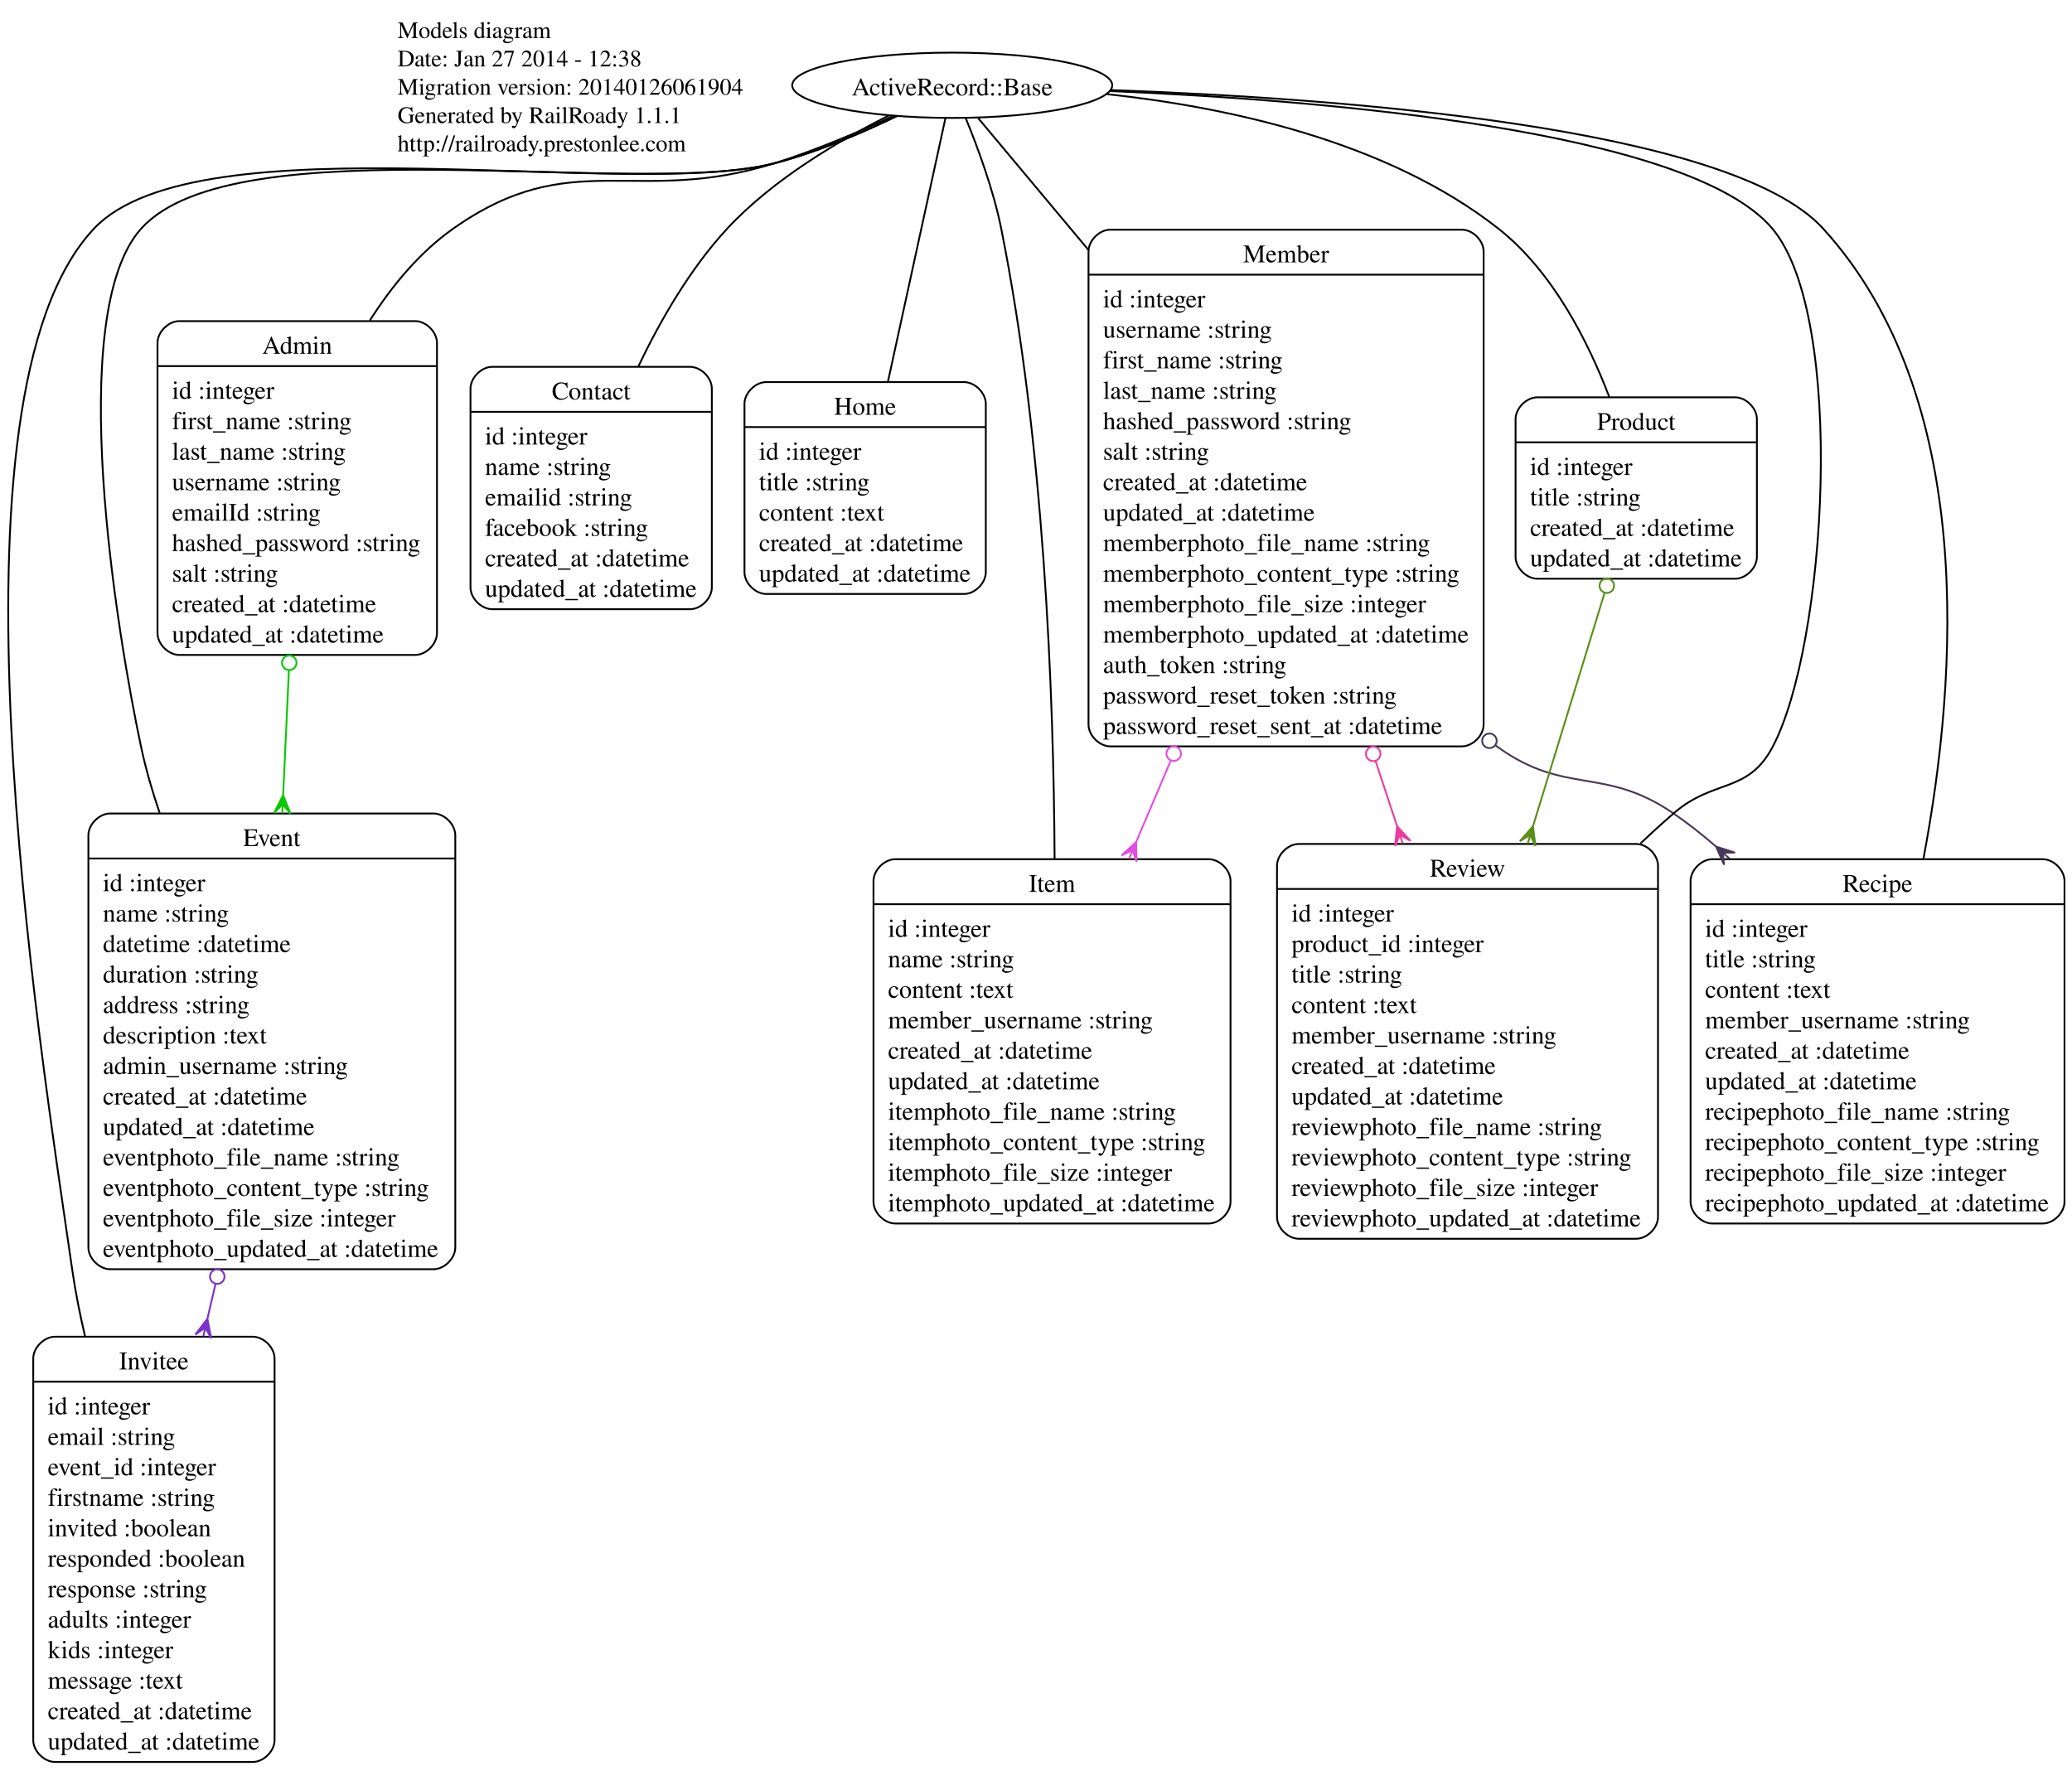
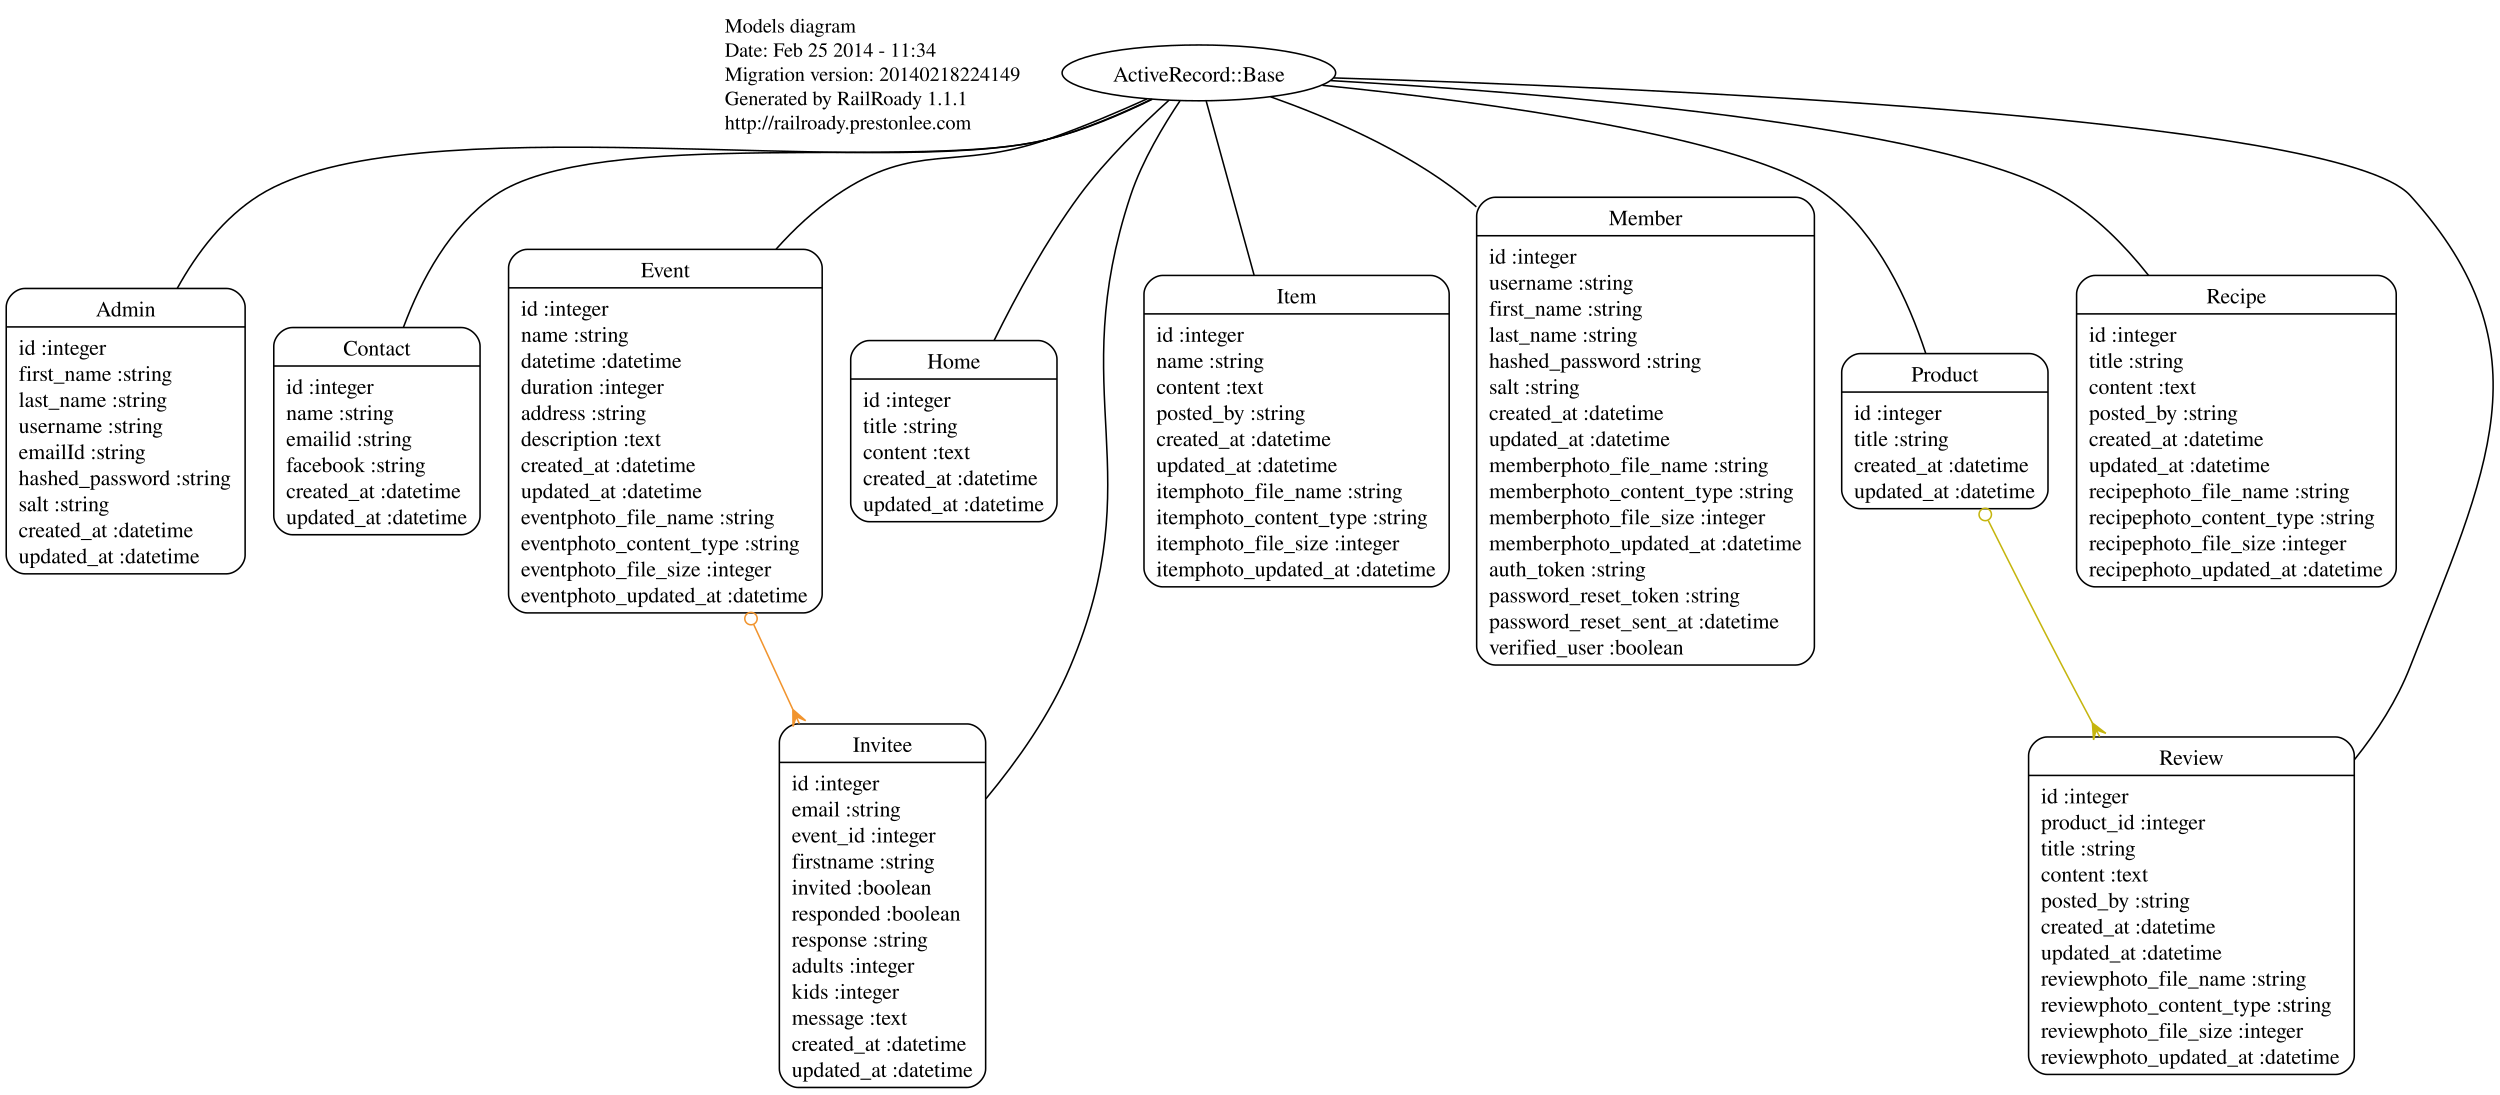
- <svg xmlns="http://www.w3.org/2000/svg" width="1142pt" height="976pt" viewBox="0.00 0.00 1141.66 976.00">
-   <g id="graph0" class="graph" transform="scale(1 1) rotate(0) translate(4 972)">
-     <polygon fill="white" stroke="white" points="-4,5 -4,-972 1138.66,-972 1138.66,5 -4,5" />
+ <svg xmlns="http://www.w3.org/2000/svg" width="1612pt" height="706pt" viewBox="0.00 0.00 1611.93 706.00">
+   <g id="graph0" class="graph" transform="scale(1 1) rotate(0) translate(4 702)">
+     <polygon fill="white" stroke="white" points="-4,5 -4,-702 1608.93,-702 1608.93,5 -4,5" />
    <g id="node1" class="node">
-       <text text-anchor="start" x="214.968" y="-951" font-family="Times,serif" font-size="13.00">Models diagram</text>
-       <text text-anchor="start" x="214.968" y="-935.4" font-family="Times,serif" font-size="13.00">Date: Jan 27 2014 - 12:38</text>
-       <text text-anchor="start" x="214.968" y="-919.8" font-family="Times,serif" font-size="13.00">Migration version: 20140126061904</text>
-       <text text-anchor="start" x="214.968" y="-904.2" font-family="Times,serif" font-size="13.00">Generated by RailRoady 1.1.1</text>
-       <text text-anchor="start" x="214.968" y="-888.6" font-family="Times,serif" font-size="13.00">http://railroady.prestonlee.com</text>
+       <text text-anchor="start" x="463.312" y="-681" font-family="Times,serif" font-size="13.00">Models diagram</text>
+       <text text-anchor="start" x="463.312" y="-665.4" font-family="Times,serif" font-size="13.00">Date: Feb 25 2014 - 11:34</text>
+       <text text-anchor="start" x="463.312" y="-649.8" font-family="Times,serif" font-size="13.00">Migration version: 20140218224149</text>
+       <text text-anchor="start" x="463.312" y="-634.2" font-family="Times,serif" font-size="13.00">Generated by RailRoady 1.1.1</text>
+       <text text-anchor="start" x="463.312" y="-618.6" font-family="Times,serif" font-size="13.00">http://railroady.prestonlee.com</text>
    </g>
    <g id="node2" class="node">
-       <path fill="none" stroke="black" d="M94.637,-611C94.637,-611 224.675,-611 224.675,-611 230.675,-611 236.675,-617 236.675,-623 236.675,-623 236.675,-783 236.675,-783 236.675,-789 230.675,-795 224.675,-795 224.675,-795 94.637,-795 94.637,-795 88.637,-795 82.637,-789 82.637,-783 82.637,-783 82.637,-623 82.637,-623 82.637,-617 88.637,-611 94.637,-611" />
-       <text text-anchor="middle" x="159.656" y="-777" font-family="Times,serif" font-size="14.00">Admin</text>
-       <polyline fill="none" stroke="black" points="82.637,-770.2 236.675,-770.2 " />
-       <text text-anchor="start" x="90.637" y="-752.2" font-family="Times,serif" font-size="14.00">id :integer</text>
-       <text text-anchor="start" x="90.637" y="-735.4" font-family="Times,serif" font-size="14.00">first_name :string</text>
-       <text text-anchor="start" x="90.637" y="-718.6" font-family="Times,serif" font-size="14.00">last_name :string</text>
-       <text text-anchor="start" x="90.637" y="-701.8" font-family="Times,serif" font-size="14.00">username :string</text>
-       <text text-anchor="start" x="90.637" y="-685" font-family="Times,serif" font-size="14.00">emailId :string</text>
-       <text text-anchor="start" x="90.637" y="-668.2" font-family="Times,serif" font-size="14.00">hashed_password :string</text>
-       <text text-anchor="start" x="90.637" y="-651.4" font-family="Times,serif" font-size="14.00">salt :string</text>
-       <text text-anchor="start" x="90.637" y="-634.6" font-family="Times,serif" font-size="14.00">created_at :datetime</text>
-       <text text-anchor="start" x="90.637" y="-617.8" font-family="Times,serif" font-size="14.00">updated_at :datetime</text>
+       <path fill="none" stroke="black" d="M11.981,-332C11.981,-332 142.019,-332 142.019,-332 148.019,-332 154.019,-338 154.019,-344 154.019,-344 154.019,-504 154.019,-504 154.019,-510 148.019,-516 142.019,-516 142.019,-516 11.981,-516 11.981,-516 5.981,-516 -0.019,-510 -0.019,-504 -0.019,-504 -0.019,-344 -0.019,-344 -0.019,-338 5.981,-332 11.981,-332" />
+       <text text-anchor="middle" x="77" y="-498" font-family="Times,serif" font-size="14.00">Admin</text>
+       <polyline fill="none" stroke="black" points="-0.019,-491.2 154.019,-491.2 " />
+       <text text-anchor="start" x="7.981" y="-473.2" font-family="Times,serif" font-size="14.00">id :integer</text>
+       <text text-anchor="start" x="7.981" y="-456.4" font-family="Times,serif" font-size="14.00">first_name :string</text>
+       <text text-anchor="start" x="7.981" y="-439.6" font-family="Times,serif" font-size="14.00">last_name :string</text>
+       <text text-anchor="start" x="7.981" y="-422.8" font-family="Times,serif" font-size="14.00">username :string</text>
+       <text text-anchor="start" x="7.981" y="-406" font-family="Times,serif" font-size="14.00">emailId :string</text>
+       <text text-anchor="start" x="7.981" y="-389.2" font-family="Times,serif" font-size="14.00">hashed_password :string</text>
+       <text text-anchor="start" x="7.981" y="-372.4" font-family="Times,serif" font-size="14.00">salt :string</text>
+       <text text-anchor="start" x="7.981" y="-355.6" font-family="Times,serif" font-size="14.00">created_at :datetime</text>
+       <text text-anchor="start" x="7.981" y="-338.8" font-family="Times,serif" font-size="14.00">updated_at :datetime</text>
+     </g>
+     <g id="node3" class="node">
+       <path fill="none" stroke="black" d="M184.495,-357.2C184.495,-357.2 293.505,-357.2 293.505,-357.2 299.505,-357.2 305.505,-363.2 305.505,-369.2 305.505,-369.2 305.505,-478.8 305.505,-478.8 305.505,-484.8 299.505,-490.8 293.505,-490.8 293.505,-490.8 184.495,-490.8 184.495,-490.8 178.495,-490.8 172.495,-484.8 172.495,-478.8 172.495,-478.8 172.495,-369.2 172.495,-369.2 172.495,-363.2 178.495,-357.2 184.495,-357.2" />
+       <text text-anchor="middle" x="239" y="-472.8" font-family="Times,serif" font-size="14.00">Contact</text>
+       <polyline fill="none" stroke="black" points="172.495,-466 305.505,-466 " />
+       <text text-anchor="start" x="180.495" y="-448" font-family="Times,serif" font-size="14.00">id :integer</text>
+       <text text-anchor="start" x="180.495" y="-431.2" font-family="Times,serif" font-size="14.00">name :string</text>
+       <text text-anchor="start" x="180.495" y="-414.4" font-family="Times,serif" font-size="14.00">emailid :string</text>
+       <text text-anchor="start" x="180.495" y="-397.6" font-family="Times,serif" font-size="14.00">facebook :string</text>
+       <text text-anchor="start" x="180.495" y="-380.8" font-family="Times,serif" font-size="14.00">created_at :datetime</text>
+       <text text-anchor="start" x="180.495" y="-364" font-family="Times,serif" font-size="14.00">updated_at :datetime</text>
    </g>
    <g id="node4" class="node">
-       <path fill="none" stroke="black" d="M56.547,-272.4C56.547,-272.4 234.765,-272.4 234.765,-272.4 240.765,-272.4 246.765,-278.4 246.765,-284.4 246.765,-284.4 246.765,-511.6 246.765,-511.6 246.765,-517.6 240.765,-523.6 234.765,-523.6 234.765,-523.6 56.547,-523.6 56.547,-523.6 50.547,-523.6 44.547,-517.6 44.547,-511.6 44.547,-511.6 44.547,-284.4 44.547,-284.4 44.547,-278.4 50.547,-272.4 56.547,-272.4" />
-       <text text-anchor="middle" x="145.656" y="-505.6" font-family="Times,serif" font-size="14.00">Event</text>
-       <polyline fill="none" stroke="black" points="44.547,-498.8 246.765,-498.8 " />
-       <text text-anchor="start" x="52.547" y="-480.8" font-family="Times,serif" font-size="14.00">id :integer</text>
-       <text text-anchor="start" x="52.547" y="-464" font-family="Times,serif" font-size="14.00">name :string</text>
-       <text text-anchor="start" x="52.547" y="-447.2" font-family="Times,serif" font-size="14.00">datetime :datetime</text>
-       <text text-anchor="start" x="52.547" y="-430.4" font-family="Times,serif" font-size="14.00">duration :string</text>
-       <text text-anchor="start" x="52.547" y="-413.6" font-family="Times,serif" font-size="14.00">address :string</text>
-       <text text-anchor="start" x="52.547" y="-396.8" font-family="Times,serif" font-size="14.00">description :text</text>
-       <text text-anchor="start" x="52.547" y="-380" font-family="Times,serif" font-size="14.00">admin_username :string</text>
-       <text text-anchor="start" x="52.547" y="-363.2" font-family="Times,serif" font-size="14.00">created_at :datetime</text>
-       <text text-anchor="start" x="52.547" y="-346.4" font-family="Times,serif" font-size="14.00">updated_at :datetime</text>
-       <text text-anchor="start" x="52.547" y="-329.6" font-family="Times,serif" font-size="14.00">eventphoto_file_name :string</text>
-       <text text-anchor="start" x="52.547" y="-312.8" font-family="Times,serif" font-size="14.00">eventphoto_content_type :string</text>
-       <text text-anchor="start" x="52.547" y="-296" font-family="Times,serif" font-size="14.00">eventphoto_file_size :integer</text>
-       <text text-anchor="start" x="52.547" y="-279.2" font-family="Times,serif" font-size="14.00">eventphoto_updated_at :datetime</text>
+       <path fill="none" stroke="black" d="M335.891,-306.8C335.891,-306.8 514.109,-306.8 514.109,-306.8 520.109,-306.8 526.109,-312.8 526.109,-318.8 526.109,-318.8 526.109,-529.2 526.109,-529.2 526.109,-535.2 520.109,-541.2 514.109,-541.2 514.109,-541.2 335.891,-541.2 335.891,-541.2 329.891,-541.2 323.891,-535.2 323.891,-529.2 323.891,-529.2 323.891,-318.8 323.891,-318.8 323.891,-312.8 329.891,-306.8 335.891,-306.8" />
+       <text text-anchor="middle" x="425" y="-523.2" font-family="Times,serif" font-size="14.00">Event</text>
+       <polyline fill="none" stroke="black" points="323.891,-516.4 526.109,-516.4 " />
+       <text text-anchor="start" x="331.891" y="-498.4" font-family="Times,serif" font-size="14.00">id :integer</text>
+       <text text-anchor="start" x="331.891" y="-481.6" font-family="Times,serif" font-size="14.00">name :string</text>
+       <text text-anchor="start" x="331.891" y="-464.8" font-family="Times,serif" font-size="14.00">datetime :datetime</text>
+       <text text-anchor="start" x="331.891" y="-448" font-family="Times,serif" font-size="14.00">duration :integer</text>
+       <text text-anchor="start" x="331.891" y="-431.2" font-family="Times,serif" font-size="14.00">address :string</text>
+       <text text-anchor="start" x="331.891" y="-414.4" font-family="Times,serif" font-size="14.00">description :text</text>
+       <text text-anchor="start" x="331.891" y="-397.6" font-family="Times,serif" font-size="14.00">created_at :datetime</text>
+       <text text-anchor="start" x="331.891" y="-380.8" font-family="Times,serif" font-size="14.00">updated_at :datetime</text>
+       <text text-anchor="start" x="331.891" y="-364" font-family="Times,serif" font-size="14.00">eventphoto_file_name :string</text>
+       <text text-anchor="start" x="331.891" y="-347.2" font-family="Times,serif" font-size="14.00">eventphoto_content_type :string</text>
+       <text text-anchor="start" x="331.891" y="-330.4" font-family="Times,serif" font-size="14.00">eventphoto_file_size :integer</text>
+       <text text-anchor="start" x="331.891" y="-313.6" font-family="Times,serif" font-size="14.00">eventphoto_updated_at :datetime</text>
+     </g>
+     <g id="node6" class="node">
+       <path fill="none" stroke="black" d="M510.495,-0.8C510.495,-0.8 619.505,-0.8 619.505,-0.8 625.505,-0.8 631.505,-6.8 631.505,-12.8 631.505,-12.8 631.505,-223.2 631.505,-223.2 631.505,-229.2 625.505,-235.2 619.505,-235.2 619.505,-235.2 510.495,-235.2 510.495,-235.2 504.495,-235.2 498.495,-229.2 498.495,-223.2 498.495,-223.2 498.495,-12.8 498.495,-12.8 498.495,-6.8 504.495,-0.8 510.495,-0.8" />
+       <text text-anchor="middle" x="565" y="-217.2" font-family="Times,serif" font-size="14.00">Invitee</text>
+       <polyline fill="none" stroke="black" points="498.495,-210.4 631.505,-210.4 " />
+       <text text-anchor="start" x="506.495" y="-192.4" font-family="Times,serif" font-size="14.00">id :integer</text>
+       <text text-anchor="start" x="506.495" y="-175.6" font-family="Times,serif" font-size="14.00">email :string</text>
+       <text text-anchor="start" x="506.495" y="-158.8" font-family="Times,serif" font-size="14.00">event_id :integer</text>
+       <text text-anchor="start" x="506.495" y="-142" font-family="Times,serif" font-size="14.00">firstname :string</text>
+       <text text-anchor="start" x="506.495" y="-125.2" font-family="Times,serif" font-size="14.00">invited :boolean</text>
+       <text text-anchor="start" x="506.495" y="-108.4" font-family="Times,serif" font-size="14.00">responded :boolean</text>
+       <text text-anchor="start" x="506.495" y="-91.6" font-family="Times,serif" font-size="14.00">response :string</text>
+       <text text-anchor="start" x="506.495" y="-74.8" font-family="Times,serif" font-size="14.00">adults :integer</text>
+       <text text-anchor="start" x="506.495" y="-58" font-family="Times,serif" font-size="14.00">kids :integer</text>
+       <text text-anchor="start" x="506.495" y="-41.2" font-family="Times,serif" font-size="14.00">message :text</text>
+       <text text-anchor="start" x="506.495" y="-24.4" font-family="Times,serif" font-size="14.00">created_at :datetime</text>
+       <text text-anchor="start" x="506.495" y="-7.6" font-family="Times,serif" font-size="14.00">updated_at :datetime</text>
+     </g>
+     <g id="edge3" class="edge">
+       <path fill="none" stroke="#f1942e" d="M481.952,-299.334C490.234,-281.35 498.768,-262.817 507.069,-244.792" />
+       <ellipse fill="none" stroke="#f1942e" cx="480.2" cy="-303.136" rx="4" ry="4" />
+       <polygon fill="#f1942e" stroke="#f1942e" points="507.204,-244.501 515.474,-237.3 509.295,-239.959 511.387,-235.418 511.387,-235.418 511.387,-235.418 509.295,-239.959 507.299,-233.535 507.204,-244.501 507.204,-244.501" />
+     </g>
+     <g id="node5" class="node">
+       <path fill="none" stroke="black" d="M556.495,-365.6C556.495,-365.6 665.505,-365.6 665.505,-365.6 671.505,-365.6 677.505,-371.6 677.505,-377.6 677.505,-377.6 677.505,-470.4 677.505,-470.4 677.505,-476.4 671.505,-482.4 665.505,-482.4 665.505,-482.4 556.495,-482.4 556.495,-482.4 550.495,-482.4 544.495,-476.4 544.495,-470.4 544.495,-470.4 544.495,-377.6 544.495,-377.6 544.495,-371.6 550.495,-365.6 556.495,-365.6" />
+       <text text-anchor="middle" x="611" y="-464.4" font-family="Times,serif" font-size="14.00">Home</text>
+       <polyline fill="none" stroke="black" points="544.495,-457.6 677.505,-457.6 " />
+       <text text-anchor="start" x="552.495" y="-439.6" font-family="Times,serif" font-size="14.00">id :integer</text>
+       <text text-anchor="start" x="552.495" y="-422.8" font-family="Times,serif" font-size="14.00">title :string</text>
+       <text text-anchor="start" x="552.495" y="-406" font-family="Times,serif" font-size="14.00">content :text</text>
+       <text text-anchor="start" x="552.495" y="-389.2" font-family="Times,serif" font-size="14.00">created_at :datetime</text>
+       <text text-anchor="start" x="552.495" y="-372.4" font-family="Times,serif" font-size="14.00">updated_at :datetime</text>
+     </g>
+     <g id="node7" class="node">
+       <path fill="none" stroke="black" d="M745.608,-323.6C745.608,-323.6 918.392,-323.6 918.392,-323.6 924.392,-323.6 930.392,-329.6 930.392,-335.6 930.392,-335.6 930.392,-512.4 930.392,-512.4 930.392,-518.4 924.392,-524.4 918.392,-524.4 918.392,-524.4 745.608,-524.4 745.608,-524.4 739.608,-524.4 733.608,-518.4 733.608,-512.4 733.608,-512.4 733.608,-335.6 733.608,-335.6 733.608,-329.6 739.608,-323.6 745.608,-323.6" />
+       <text text-anchor="middle" x="832" y="-506.4" font-family="Times,serif" font-size="14.00">Item</text>
+       <polyline fill="none" stroke="black" points="733.608,-499.6 930.392,-499.6 " />
+       <text text-anchor="start" x="741.608" y="-481.6" font-family="Times,serif" font-size="14.00">id :integer</text>
+       <text text-anchor="start" x="741.608" y="-464.8" font-family="Times,serif" font-size="14.00">name :string</text>
+       <text text-anchor="start" x="741.608" y="-448" font-family="Times,serif" font-size="14.00">content :text</text>
+       <text text-anchor="start" x="741.608" y="-431.2" font-family="Times,serif" font-size="14.00">posted_by :string</text>
+       <text text-anchor="start" x="741.608" y="-414.4" font-family="Times,serif" font-size="14.00">created_at :datetime</text>
+       <text text-anchor="start" x="741.608" y="-397.6" font-family="Times,serif" font-size="14.00">updated_at :datetime</text>
+       <text text-anchor="start" x="741.608" y="-380.8" font-family="Times,serif" font-size="14.00">itemphoto_file_name :string</text>
+       <text text-anchor="start" x="741.608" y="-364" font-family="Times,serif" font-size="14.00">itemphoto_content_type :string</text>
+       <text text-anchor="start" x="741.608" y="-347.2" font-family="Times,serif" font-size="14.00">itemphoto_file_size :integer</text>
+       <text text-anchor="start" x="741.608" y="-330.4" font-family="Times,serif" font-size="14.00">itemphoto_updated_at :datetime</text>
+     </g>
+     <g id="node8" class="node">
+       <path fill="none" stroke="black" d="M960.115,-273.2C960.115,-273.2 1153.88,-273.2 1153.88,-273.2 1159.88,-273.2 1165.88,-279.2 1165.88,-285.2 1165.88,-285.2 1165.88,-562.8 1165.88,-562.8 1165.88,-568.8 1159.88,-574.8 1153.88,-574.8 1153.88,-574.8 960.115,-574.8 960.115,-574.8 954.115,-574.8 948.115,-568.8 948.115,-562.8 948.115,-562.8 948.115,-285.2 948.115,-285.2 948.115,-279.2 954.115,-273.2 960.115,-273.2" />
+       <text text-anchor="middle" x="1057" y="-556.8" font-family="Times,serif" font-size="14.00">Member</text>
+       <polyline fill="none" stroke="black" points="948.115,-550 1165.88,-550 " />
+       <text text-anchor="start" x="956.115" y="-532" font-family="Times,serif" font-size="14.00">id :integer</text>
+       <text text-anchor="start" x="956.115" y="-515.2" font-family="Times,serif" font-size="14.00">username :string</text>
+       <text text-anchor="start" x="956.115" y="-498.4" font-family="Times,serif" font-size="14.00">first_name :string</text>
+       <text text-anchor="start" x="956.115" y="-481.6" font-family="Times,serif" font-size="14.00">last_name :string</text>
+       <text text-anchor="start" x="956.115" y="-464.8" font-family="Times,serif" font-size="14.00">hashed_password :string</text>
+       <text text-anchor="start" x="956.115" y="-448" font-family="Times,serif" font-size="14.00">salt :string</text>
+       <text text-anchor="start" x="956.115" y="-431.2" font-family="Times,serif" font-size="14.00">created_at :datetime</text>
+       <text text-anchor="start" x="956.115" y="-414.4" font-family="Times,serif" font-size="14.00">updated_at :datetime</text>
+       <text text-anchor="start" x="956.115" y="-397.6" font-family="Times,serif" font-size="14.00">memberphoto_file_name :string</text>
+       <text text-anchor="start" x="956.115" y="-380.8" font-family="Times,serif" font-size="14.00">memberphoto_content_type :string</text>
+       <text text-anchor="start" x="956.115" y="-364" font-family="Times,serif" font-size="14.00">memberphoto_file_size :integer</text>
+       <text text-anchor="start" x="956.115" y="-347.2" font-family="Times,serif" font-size="14.00">memberphoto_updated_at :datetime</text>
+       <text text-anchor="start" x="956.115" y="-330.4" font-family="Times,serif" font-size="14.00">auth_token :string</text>
+       <text text-anchor="start" x="956.115" y="-313.6" font-family="Times,serif" font-size="14.00">password_reset_token :string</text>
+       <text text-anchor="start" x="956.115" y="-296.8" font-family="Times,serif" font-size="14.00">password_reset_sent_at :datetime</text>
+       <text text-anchor="start" x="956.115" y="-280" font-family="Times,serif" font-size="14.00">verified_user :boolean</text>
+     </g>
+     <g id="node9" class="node">
+       <path fill="none" stroke="black" d="M1195.49,-374C1195.49,-374 1304.51,-374 1304.51,-374 1310.51,-374 1316.51,-380 1316.51,-386 1316.51,-386 1316.51,-462 1316.51,-462 1316.51,-468 1310.51,-474 1304.51,-474 1304.51,-474 1195.49,-474 1195.49,-474 1189.49,-474 1183.49,-468 1183.49,-462 1183.49,-462 1183.49,-386 1183.49,-386 1183.49,-380 1189.49,-374 1195.49,-374" />
+       <text text-anchor="middle" x="1250" y="-456" font-family="Times,serif" font-size="14.00">Product</text>
+       <polyline fill="none" stroke="black" points="1183.49,-449.2 1316.51,-449.2 " />
+       <text text-anchor="start" x="1191.49" y="-431.2" font-family="Times,serif" font-size="14.00">id :integer</text>
+       <text text-anchor="start" x="1191.49" y="-414.4" font-family="Times,serif" font-size="14.00">title :string</text>
+       <text text-anchor="start" x="1191.49" y="-397.6" font-family="Times,serif" font-size="14.00">created_at :datetime</text>
+       <text text-anchor="start" x="1191.49" y="-380.8" font-family="Times,serif" font-size="14.00">updated_at :datetime</text>
+     </g>
+     <g id="node11" class="node">
+       <path fill="none" stroke="black" d="M1316,-9.2C1316,-9.2 1502,-9.2 1502,-9.2 1508,-9.2 1514,-15.2 1514,-21.2 1514,-21.2 1514,-214.8 1514,-214.8 1514,-220.8 1508,-226.8 1502,-226.8 1502,-226.8 1316,-226.8 1316,-226.8 1310,-226.8 1304,-220.8 1304,-214.8 1304,-214.8 1304,-21.2 1304,-21.2 1304,-15.2 1310,-9.2 1316,-9.2" />
+       <text text-anchor="middle" x="1409" y="-208.8" font-family="Times,serif" font-size="14.00">Review</text>
+       <polyline fill="none" stroke="black" points="1304,-202 1514,-202 " />
+       <text text-anchor="start" x="1312" y="-184" font-family="Times,serif" font-size="14.00">id :integer</text>
+       <text text-anchor="start" x="1312" y="-167.2" font-family="Times,serif" font-size="14.00">product_id :integer</text>
+       <text text-anchor="start" x="1312" y="-150.4" font-family="Times,serif" font-size="14.00">title :string</text>
+       <text text-anchor="start" x="1312" y="-133.6" font-family="Times,serif" font-size="14.00">content :text</text>
+       <text text-anchor="start" x="1312" y="-116.8" font-family="Times,serif" font-size="14.00">posted_by :string</text>
+       <text text-anchor="start" x="1312" y="-100" font-family="Times,serif" font-size="14.00">created_at :datetime</text>
+       <text text-anchor="start" x="1312" y="-83.2" font-family="Times,serif" font-size="14.00">updated_at :datetime</text>
+       <text text-anchor="start" x="1312" y="-66.4" font-family="Times,serif" font-size="14.00">reviewphoto_file_name :string</text>
+       <text text-anchor="start" x="1312" y="-49.6" font-family="Times,serif" font-size="14.00">reviewphoto_content_type :string</text>
+       <text text-anchor="start" x="1312" y="-32.8" font-family="Times,serif" font-size="14.00">reviewphoto_file_size :integer</text>
+       <text text-anchor="start" x="1312" y="-16" font-family="Times,serif" font-size="14.00">reviewphoto_updated_at :datetime</text>
+     </g>
+     <g id="edge9" class="edge">
+       <path fill="none" stroke="#c5b50e" d="M1277.98,-366.383C1292.16,-337.952 1309.77,-303.038 1326,-272 1332.14,-260.255 1338.61,-248.044 1345.12,-235.871" />
+       <ellipse fill="none" stroke="#c5b50e" cx="1276.05" cy="-370.262" rx="4" ry="4" />
+       <polygon fill="#c5b50e" stroke="#c5b50e" points="1345.14,-235.836 1353.83,-229.147 1347.5,-231.429 1349.86,-227.022 1349.86,-227.022 1349.86,-227.022 1347.5,-231.429 1345.9,-224.896 1345.14,-235.836 1345.14,-235.836" />
+     </g>
+     <g id="node10" class="node">
+       <path fill="none" stroke="black" d="M1346.95,-323.6C1346.95,-323.6 1529.05,-323.6 1529.05,-323.6 1535.05,-323.6 1541.05,-329.6 1541.05,-335.6 1541.05,-335.6 1541.05,-512.4 1541.05,-512.4 1541.05,-518.4 1535.05,-524.4 1529.05,-524.4 1529.05,-524.4 1346.95,-524.4 1346.95,-524.4 1340.95,-524.4 1334.95,-518.4 1334.95,-512.4 1334.95,-512.4 1334.95,-335.6 1334.95,-335.6 1334.95,-329.6 1340.95,-323.6 1346.95,-323.6" />
+       <text text-anchor="middle" x="1438" y="-506.4" font-family="Times,serif" font-size="14.00">Recipe</text>
+       <polyline fill="none" stroke="black" points="1334.95,-499.6 1541.05,-499.6 " />
+       <text text-anchor="start" x="1342.95" y="-481.6" font-family="Times,serif" font-size="14.00">id :integer</text>
+       <text text-anchor="start" x="1342.95" y="-464.8" font-family="Times,serif" font-size="14.00">title :string</text>
+       <text text-anchor="start" x="1342.95" y="-448" font-family="Times,serif" font-size="14.00">content :text</text>
+       <text text-anchor="start" x="1342.95" y="-431.2" font-family="Times,serif" font-size="14.00">posted_by :string</text>
+       <text text-anchor="start" x="1342.95" y="-414.4" font-family="Times,serif" font-size="14.00">created_at :datetime</text>
+       <text text-anchor="start" x="1342.95" y="-397.6" font-family="Times,serif" font-size="14.00">updated_at :datetime</text>
+       <text text-anchor="start" x="1342.95" y="-380.8" font-family="Times,serif" font-size="14.00">recipephoto_file_name :string</text>
+       <text text-anchor="start" x="1342.95" y="-364" font-family="Times,serif" font-size="14.00">recipephoto_content_type :string</text>
+       <text text-anchor="start" x="1342.95" y="-347.2" font-family="Times,serif" font-size="14.00">recipephoto_file_size :integer</text>
+       <text text-anchor="start" x="1342.95" y="-330.4" font-family="Times,serif" font-size="14.00">recipephoto_updated_at :datetime</text>
+     </g>
+     <g id="node12" class="node">
+       <ellipse fill="none" stroke="black" cx="769" cy="-655" rx="88.203" ry="18" />
+       <text text-anchor="middle" x="769" y="-649.4" font-family="Times,serif" font-size="14.00">ActiveRecord::Base</text>
    </g>
    <g id="edge1" class="edge">
-       <path fill="none" stroke="#08c802" d="M155.062,-602.579C154.048,-580.629 152.957,-557.019 151.89,-533.928" />
-       <ellipse fill="none" stroke="#08c802" cx="155.252" cy="-606.683" rx="4" ry="4" />
-       <polygon fill="#08c802" stroke="#08c802" points="151.88,-533.708 155.914,-523.511 151.649,-528.713 151.418,-523.718 151.418,-523.718 151.418,-523.718 151.649,-528.713 146.923,-523.926 151.88,-533.708 151.88,-533.708" />
-     </g>
-     <g id="node3" class="node">
-       <path fill="none" stroke="black" d="M267.15,-636.2C267.15,-636.2 376.161,-636.2 376.161,-636.2 382.161,-636.2 388.161,-642.2 388.161,-648.2 388.161,-648.2 388.161,-757.8 388.161,-757.8 388.161,-763.8 382.161,-769.8 376.161,-769.8 376.161,-769.8 267.15,-769.8 267.15,-769.8 261.15,-769.8 255.15,-763.8 255.15,-757.8 255.15,-757.8 255.15,-648.2 255.15,-648.2 255.15,-642.2 261.15,-636.2 267.15,-636.2" />
-       <text text-anchor="middle" x="321.656" y="-751.8" font-family="Times,serif" font-size="14.00">Contact</text>
-       <polyline fill="none" stroke="black" points="255.15,-745 388.161,-745 " />
-       <text text-anchor="start" x="263.15" y="-727" font-family="Times,serif" font-size="14.00">id :integer</text>
-       <text text-anchor="start" x="263.15" y="-710.2" font-family="Times,serif" font-size="14.00">name :string</text>
-       <text text-anchor="start" x="263.15" y="-693.4" font-family="Times,serif" font-size="14.00">emailid :string</text>
-       <text text-anchor="start" x="263.15" y="-676.6" font-family="Times,serif" font-size="14.00">facebook :string</text>
-       <text text-anchor="start" x="263.15" y="-659.8" font-family="Times,serif" font-size="14.00">created_at :datetime</text>
-       <text text-anchor="start" x="263.15" y="-643" font-family="Times,serif" font-size="14.00">updated_at :datetime</text>
-     </g>
-     <g id="node6" class="node">
-       <path fill="none" stroke="black" d="M26.15,-0.8C26.15,-0.8 135.161,-0.8 135.161,-0.8 141.161,-0.8 147.161,-6.8 147.161,-12.8 147.161,-12.8 147.161,-223.2 147.161,-223.2 147.161,-229.2 141.161,-235.2 135.161,-235.2 135.161,-235.2 26.15,-235.2 26.15,-235.2 20.15,-235.2 14.15,-229.2 14.15,-223.2 14.15,-223.2 14.15,-12.8 14.15,-12.8 14.15,-6.8 20.15,-0.8 26.15,-0.8" />
-       <text text-anchor="middle" x="80.656" y="-217.2" font-family="Times,serif" font-size="14.00">Invitee</text>
-       <polyline fill="none" stroke="black" points="14.15,-210.4 147.161,-210.4 " />
-       <text text-anchor="start" x="22.15" y="-192.4" font-family="Times,serif" font-size="14.00">id :integer</text>
-       <text text-anchor="start" x="22.15" y="-175.6" font-family="Times,serif" font-size="14.00">email :string</text>
-       <text text-anchor="start" x="22.15" y="-158.8" font-family="Times,serif" font-size="14.00">event_id :integer</text>
-       <text text-anchor="start" x="22.15" y="-142" font-family="Times,serif" font-size="14.00">firstname :string</text>
-       <text text-anchor="start" x="22.15" y="-125.2" font-family="Times,serif" font-size="14.00">invited :boolean</text>
-       <text text-anchor="start" x="22.15" y="-108.4" font-family="Times,serif" font-size="14.00">responded :boolean</text>
-       <text text-anchor="start" x="22.15" y="-91.6" font-family="Times,serif" font-size="14.00">response :string</text>
-       <text text-anchor="start" x="22.15" y="-74.8" font-family="Times,serif" font-size="14.00">adults :integer</text>
-       <text text-anchor="start" x="22.15" y="-58" font-family="Times,serif" font-size="14.00">kids :integer</text>
-       <text text-anchor="start" x="22.15" y="-41.2" font-family="Times,serif" font-size="14.00">message :text</text>
-       <text text-anchor="start" x="22.15" y="-24.4" font-family="Times,serif" font-size="14.00">created_at :datetime</text>
-       <text text-anchor="start" x="22.15" y="-7.6" font-family="Times,serif" font-size="14.00">updated_at :datetime</text>
+       <path fill="none" stroke="black" d="M739.01,-638.036C720.059,-628.743 694.746,-617.756 671,-612 561.013,-585.338 258.77,-636.299 163,-576 140.406,-561.774 123.156,-539.338 110.255,-516.069" />
+     </g>
+     <g id="edge2" class="edge">
+       <path fill="none" stroke="black" d="M738.515,-638.077C719.59,-628.922 694.478,-618.066 671,-612 594.013,-592.109 380.507,-621.071 315,-576 286.107,-556.121 267.628,-521.898 256.136,-491.054" />
    </g>
    <g id="edge4" class="edge">
-       <path fill="none" stroke="#7c31ca" d="M114.596,-264.162C113.12,-257.847 111.64,-251.516 110.168,-245.22" />
-       <ellipse fill="none" stroke="#7c31ca" cx="115.572" cy="-268.336" rx="4" ry="4" />
-       <polygon fill="#7c31ca" stroke="#7c31ca" points="110.14,-245.1 112.245,-234.338 109.001,-240.231 107.863,-235.362 107.863,-235.362 107.863,-235.362 109.001,-240.231 103.481,-236.387 110.14,-245.1 110.14,-245.1" />
-     </g>
-     <g id="node5" class="node">
-       <path fill="none" stroke="black" d="M418.15,-644.6C418.15,-644.6 527.161,-644.6 527.161,-644.6 533.161,-644.6 539.161,-650.6 539.161,-656.6 539.161,-656.6 539.161,-749.4 539.161,-749.4 539.161,-755.4 533.161,-761.4 527.161,-761.4 527.161,-761.4 418.15,-761.4 418.15,-761.4 412.15,-761.4 406.15,-755.4 406.15,-749.4 406.15,-749.4 406.15,-656.6 406.15,-656.6 406.15,-650.6 412.15,-644.6 418.15,-644.6" />
-       <text text-anchor="middle" x="472.656" y="-743.4" font-family="Times,serif" font-size="14.00">Home</text>
-       <polyline fill="none" stroke="black" points="406.15,-736.6 539.161,-736.6 " />
-       <text text-anchor="start" x="414.15" y="-718.6" font-family="Times,serif" font-size="14.00">id :integer</text>
-       <text text-anchor="start" x="414.15" y="-701.8" font-family="Times,serif" font-size="14.00">title :string</text>
-       <text text-anchor="start" x="414.15" y="-685" font-family="Times,serif" font-size="14.00">content :text</text>
-       <text text-anchor="start" x="414.15" y="-668.2" font-family="Times,serif" font-size="14.00">created_at :datetime</text>
-       <text text-anchor="start" x="414.15" y="-651.4" font-family="Times,serif" font-size="14.00">updated_at :datetime</text>
-     </g>
-     <g id="node7" class="node">
-       <path fill="none" stroke="black" d="M489.264,-297.6C489.264,-297.6 662.047,-297.6 662.047,-297.6 668.047,-297.6 674.047,-303.6 674.047,-309.6 674.047,-309.6 674.047,-486.4 674.047,-486.4 674.047,-492.4 668.047,-498.4 662.047,-498.4 662.047,-498.4 489.264,-498.4 489.264,-498.4 483.264,-498.4 477.264,-492.4 477.264,-486.4 477.264,-486.4 477.264,-309.6 477.264,-309.6 477.264,-303.6 483.264,-297.6 489.264,-297.6" />
-       <text text-anchor="middle" x="575.656" y="-480.4" font-family="Times,serif" font-size="14.00">Item</text>
-       <polyline fill="none" stroke="black" points="477.264,-473.6 674.047,-473.6 " />
-       <text text-anchor="start" x="485.264" y="-455.6" font-family="Times,serif" font-size="14.00">id :integer</text>
-       <text text-anchor="start" x="485.264" y="-438.8" font-family="Times,serif" font-size="14.00">name :string</text>
-       <text text-anchor="start" x="485.264" y="-422" font-family="Times,serif" font-size="14.00">content :text</text>
-       <text text-anchor="start" x="485.264" y="-405.2" font-family="Times,serif" font-size="14.00">member_username :string</text>
-       <text text-anchor="start" x="485.264" y="-388.4" font-family="Times,serif" font-size="14.00">created_at :datetime</text>
-       <text text-anchor="start" x="485.264" y="-371.6" font-family="Times,serif" font-size="14.00">updated_at :datetime</text>
-       <text text-anchor="start" x="485.264" y="-354.8" font-family="Times,serif" font-size="14.00">itemphoto_file_name :string</text>
-       <text text-anchor="start" x="485.264" y="-338" font-family="Times,serif" font-size="14.00">itemphoto_content_type :string</text>
-       <text text-anchor="start" x="485.264" y="-321.2" font-family="Times,serif" font-size="14.00">itemphoto_file_size :integer</text>
-       <text text-anchor="start" x="485.264" y="-304.4" font-family="Times,serif" font-size="14.00">itemphoto_updated_at :datetime</text>
-     </g>
-     <g id="node8" class="node">
-       <path fill="none" stroke="black" d="M607.771,-560.6C607.771,-560.6 801.541,-560.6 801.541,-560.6 807.541,-560.6 813.541,-566.6 813.541,-572.6 813.541,-572.6 813.541,-833.4 813.541,-833.4 813.541,-839.4 807.541,-845.4 801.541,-845.4 801.541,-845.4 607.771,-845.4 607.771,-845.4 601.771,-845.4 595.771,-839.4 595.771,-833.4 595.771,-833.4 595.771,-572.6 595.771,-572.6 595.771,-566.6 601.771,-560.6 607.771,-560.6" />
-       <text text-anchor="middle" x="704.656" y="-827.4" font-family="Times,serif" font-size="14.00">Member</text>
-       <polyline fill="none" stroke="black" points="595.771,-820.6 813.541,-820.6 " />
-       <text text-anchor="start" x="603.771" y="-802.6" font-family="Times,serif" font-size="14.00">id :integer</text>
-       <text text-anchor="start" x="603.771" y="-785.8" font-family="Times,serif" font-size="14.00">username :string</text>
-       <text text-anchor="start" x="603.771" y="-769" font-family="Times,serif" font-size="14.00">first_name :string</text>
-       <text text-anchor="start" x="603.771" y="-752.2" font-family="Times,serif" font-size="14.00">last_name :string</text>
-       <text text-anchor="start" x="603.771" y="-735.4" font-family="Times,serif" font-size="14.00">hashed_password :string</text>
-       <text text-anchor="start" x="603.771" y="-718.6" font-family="Times,serif" font-size="14.00">salt :string</text>
-       <text text-anchor="start" x="603.771" y="-701.8" font-family="Times,serif" font-size="14.00">created_at :datetime</text>
-       <text text-anchor="start" x="603.771" y="-685" font-family="Times,serif" font-size="14.00">updated_at :datetime</text>
-       <text text-anchor="start" x="603.771" y="-668.2" font-family="Times,serif" font-size="14.00">memberphoto_file_name :string</text>
-       <text text-anchor="start" x="603.771" y="-651.4" font-family="Times,serif" font-size="14.00">memberphoto_content_type :string</text>
-       <text text-anchor="start" x="603.771" y="-634.6" font-family="Times,serif" font-size="14.00">memberphoto_file_size :integer</text>
-       <text text-anchor="start" x="603.771" y="-617.8" font-family="Times,serif" font-size="14.00">memberphoto_updated_at :datetime</text>
-       <text text-anchor="start" x="603.771" y="-601" font-family="Times,serif" font-size="14.00">auth_token :string</text>
-       <text text-anchor="start" x="603.771" y="-584.2" font-family="Times,serif" font-size="14.00">password_reset_token :string</text>
-       <text text-anchor="start" x="603.771" y="-567.4" font-family="Times,serif" font-size="14.00">password_reset_sent_at :datetime</text>
-     </g>
-     <g id="node11" class="node">
-       <path fill="none" stroke="black" d="M711.661,-289.2C711.661,-289.2 897.651,-289.2 897.651,-289.2 903.651,-289.2 909.651,-295.2 909.651,-301.2 909.651,-301.2 909.651,-494.8 909.651,-494.8 909.651,-500.8 903.651,-506.8 897.651,-506.8 897.651,-506.8 711.661,-506.8 711.661,-506.8 705.661,-506.8 699.661,-500.8 699.661,-494.8 699.661,-494.8 699.661,-301.2 699.661,-301.2 699.661,-295.2 705.661,-289.2 711.661,-289.2" />
-       <text text-anchor="middle" x="804.656" y="-488.8" font-family="Times,serif" font-size="14.00">Review</text>
-       <polyline fill="none" stroke="black" points="699.661,-482 909.651,-482 " />
-       <text text-anchor="start" x="707.661" y="-464" font-family="Times,serif" font-size="14.00">id :integer</text>
-       <text text-anchor="start" x="707.661" y="-447.2" font-family="Times,serif" font-size="14.00">product_id :integer</text>
-       <text text-anchor="start" x="707.661" y="-430.4" font-family="Times,serif" font-size="14.00">title :string</text>
-       <text text-anchor="start" x="707.661" y="-413.6" font-family="Times,serif" font-size="14.00">content :text</text>
-       <text text-anchor="start" x="707.661" y="-396.8" font-family="Times,serif" font-size="14.00">member_username :string</text>
-       <text text-anchor="start" x="707.661" y="-380" font-family="Times,serif" font-size="14.00">created_at :datetime</text>
-       <text text-anchor="start" x="707.661" y="-363.2" font-family="Times,serif" font-size="14.00">updated_at :datetime</text>
-       <text text-anchor="start" x="707.661" y="-346.4" font-family="Times,serif" font-size="14.00">reviewphoto_file_name :string</text>
-       <text text-anchor="start" x="707.661" y="-329.6" font-family="Times,serif" font-size="14.00">reviewphoto_content_type :string</text>
-       <text text-anchor="start" x="707.661" y="-312.8" font-family="Times,serif" font-size="14.00">reviewphoto_file_size :integer</text>
-       <text text-anchor="start" x="707.661" y="-296" font-family="Times,serif" font-size="14.00">reviewphoto_updated_at :datetime</text>
-     </g>
-     <g id="edge9" class="edge">
-       <path fill="none" stroke="#eb3d9e" d="M754.064,-552.294C757.994,-540.386 761.928,-528.464 765.771,-516.821" />
-       <ellipse fill="none" stroke="#eb3d9e" cx="752.689" cy="-556.46" rx="4" ry="4" />
-       <polygon fill="#eb3d9e" stroke="#eb3d9e" points="765.841,-516.61 773.248,-508.524 767.408,-511.861 768.975,-507.113 768.975,-507.113 768.975,-507.113 767.408,-511.861 764.702,-505.703 765.841,-516.61 765.841,-516.61" />
-     </g>
-     <g id="node10" class="node">
-       <path fill="none" stroke="black" d="M939.609,-297.6C939.609,-297.6 1121.7,-297.6 1121.7,-297.6 1127.7,-297.6 1133.7,-303.6 1133.7,-309.6 1133.7,-309.6 1133.7,-486.4 1133.7,-486.4 1133.7,-492.4 1127.7,-498.4 1121.7,-498.4 1121.7,-498.4 939.609,-498.4 939.609,-498.4 933.609,-498.4 927.609,-492.4 927.609,-486.4 927.609,-486.4 927.609,-309.6 927.609,-309.6 927.609,-303.6 933.609,-297.6 939.609,-297.6" />
-       <text text-anchor="middle" x="1030.66" y="-480.4" font-family="Times,serif" font-size="14.00">Recipe</text>
-       <polyline fill="none" stroke="black" points="927.609,-473.6 1133.7,-473.6 " />
-       <text text-anchor="start" x="935.609" y="-455.6" font-family="Times,serif" font-size="14.00">id :integer</text>
-       <text text-anchor="start" x="935.609" y="-438.8" font-family="Times,serif" font-size="14.00">title :string</text>
-       <text text-anchor="start" x="935.609" y="-422" font-family="Times,serif" font-size="14.00">content :text</text>
-       <text text-anchor="start" x="935.609" y="-405.2" font-family="Times,serif" font-size="14.00">member_username :string</text>
-       <text text-anchor="start" x="935.609" y="-388.4" font-family="Times,serif" font-size="14.00">created_at :datetime</text>
-       <text text-anchor="start" x="935.609" y="-371.6" font-family="Times,serif" font-size="14.00">updated_at :datetime</text>
-       <text text-anchor="start" x="935.609" y="-354.8" font-family="Times,serif" font-size="14.00">recipephoto_file_name :string</text>
-       <text text-anchor="start" x="935.609" y="-338" font-family="Times,serif" font-size="14.00">recipephoto_content_type :string</text>
-       <text text-anchor="start" x="935.609" y="-321.2" font-family="Times,serif" font-size="14.00">recipephoto_file_size :integer</text>
-       <text text-anchor="start" x="935.609" y="-304.4" font-family="Times,serif" font-size="14.00">recipephoto_updated_at :datetime</text>
+       <path fill="none" stroke="black" d="M735.463,-638.183C716.754,-629.728 692.876,-619.538 671,-612 611.885,-591.631 586.605,-611.305 535,-576 520.946,-566.386 508.031,-554.364 496.377,-541.327" />
+     </g>
+     <g id="edge5" class="edge">
+       <path fill="none" stroke="black" d="M749.703,-637.364C733.098,-622.408 709.172,-599.274 692,-576 670.629,-547.035 651.365,-511.716 636.99,-482.522" />
+     </g>
+     <g id="edge6" class="edge">
+       <path fill="none" stroke="black" d="M756.802,-636.945C746.563,-621.721 732.447,-598.428 725,-576 682.073,-446.722 738.841,-397.552 686,-272 673.126,-241.411 652.377,-211.82 631.668,-186.946" />
+     </g>
+     <g id="edge7" class="edge">
+       <path fill="none" stroke="black" d="M773.735,-636.788C780.346,-612.76 792.851,-567.303 804.587,-524.644" />
+     </g>
+     <g id="edge8" class="edge">
+       <path fill="none" stroke="black" d="M815.215,-639.586C851.399,-626.778 901.677,-605.497 939,-576 942.002,-573.628 944.972,-571.164 947.907,-568.621" />
    </g>
    <g id="edge10" class="edge">
-       <path fill="none" stroke="#473857" d="M820.123,-561.105C820.633,-560.734 821.144,-560.366 821.656,-560 858.737,-533.516 879.977,-549.627 917.656,-524 925.82,-518.447 933.795,-512.186 941.49,-505.5" />
-       <ellipse fill="none" stroke="#473857" cx="816.742" cy="-563.662" rx="4" ry="4" />
-       <polygon fill="#473857" stroke="#473857" points="941.645,-505.361 952.093,-502.031 945.366,-502.022 949.087,-498.682 949.087,-498.682 949.087,-498.682 945.366,-502.022 946.082,-495.333 941.645,-505.361 941.645,-505.361" />
+       <path fill="none" stroke="black" d="M848.647,-646.998C951.65,-636.555 1123.81,-613.949 1174,-576 1206.89,-551.131 1226.57,-508.077 1237.63,-474.289" />
    </g>
    <g id="edge11" class="edge">
-       <path fill="none" stroke="#e44de2" d="M640.987,-552.453C634.622,-537.502 628.246,-522.525 622.107,-508.106" />
-       <ellipse fill="none" stroke="#e44de2" cx="642.744" cy="-556.578" rx="4" ry="4" />
-       <polygon fill="#e44de2" stroke="#e44de2" points="622.027,-507.918 622.25,-496.954 620.068,-503.317 618.11,-498.717 618.11,-498.717 618.11,-498.717 620.068,-503.317 613.969,-500.48 622.027,-507.918 622.027,-507.918" />
-     </g>
-     <g id="node9" class="node">
-       <path fill="none" stroke="black" d="M843.15,-653C843.15,-653 952.161,-653 952.161,-653 958.161,-653 964.161,-659 964.161,-665 964.161,-665 964.161,-741 964.161,-741 964.161,-747 958.161,-753 952.161,-753 952.161,-753 843.15,-753 843.15,-753 837.15,-753 831.15,-747 831.15,-741 831.15,-741 831.15,-665 831.15,-665 831.15,-659 837.15,-653 843.15,-653" />
-       <text text-anchor="middle" x="897.656" y="-735" font-family="Times,serif" font-size="14.00">Product</text>
-       <polyline fill="none" stroke="black" points="831.15,-728.2 964.161,-728.2 " />
-       <text text-anchor="start" x="839.15" y="-710.2" font-family="Times,serif" font-size="14.00">id :integer</text>
-       <text text-anchor="start" x="839.15" y="-693.4" font-family="Times,serif" font-size="14.00">title :string</text>
-       <text text-anchor="start" x="839.15" y="-676.6" font-family="Times,serif" font-size="14.00">created_at :datetime</text>
-       <text text-anchor="start" x="839.15" y="-659.8" font-family="Times,serif" font-size="14.00">updated_at :datetime</text>
-     </g>
-     <g id="edge13" class="edge">
-       <path fill="none" stroke="#588e19" d="M880.135,-644.917C869.04,-608.768 854.285,-560.694 840.764,-516.644" />
-       <ellipse fill="none" stroke="#588e19" cx="881.437" cy="-649.157" rx="4" ry="4" />
-       <polygon fill="#588e19" stroke="#588e19" points="840.744,-516.579 842.112,-505.699 839.277,-511.799 837.81,-507.019 837.81,-507.019 837.81,-507.019 839.277,-511.799 833.508,-508.34 840.744,-516.579 840.744,-516.579" />
-     </g>
-     <g id="node12" class="node">
-       <ellipse fill="none" stroke="black" cx="520.656" cy="-925" rx="88.203" ry="18" />
-       <text text-anchor="middle" x="520.656" y="-919.4" font-family="Times,serif" font-size="14.00">ActiveRecord::Base</text>
-     </g>
-     <g id="edge2" class="edge">
-       <path fill="none" stroke="black" d="M488.175,-908.093C469.389,-899.401 445.095,-889.009 422.656,-882 346.03,-858.064 311.296,-892.215 245.656,-846 227.156,-832.975 211.916,-814.586 199.675,-795.347" />
-     </g>
-     <g id="edge3" class="edge">
-       <path fill="none" stroke="black" d="M485.908,-908.393C458.935,-894.918 421.988,-873.322 396.656,-846 376.373,-824.124 359.944,-795.728 347.689,-770.084" />
-     </g>
-     <g id="edge5" class="edge">
-       <path fill="none" stroke="black" d="M490.166,-908.094C471.239,-898.945 446.128,-888.089 422.656,-882 347.187,-862.421 125.882,-903.89 73.656,-846 31.083,-798.81 60.391,-622.156 73.656,-560 76.212,-548.022 79.727,-535.857 83.84,-523.855" />
-     </g>
-     <g id="edge6" class="edge">
-       <path fill="none" stroke="black" d="M516.889,-906.737C510.149,-875.842 495.742,-809.812 485.195,-761.47" />
-     </g>
-     <g id="edge7" class="edge">
-       <path fill="none" stroke="black" d="M490.182,-908.034C471.26,-898.863 446.149,-888.006 422.656,-882 341.548,-861.264 105.097,-906.901 47.656,-846 -39.884,-753.187 17.47,-398.281 35.656,-272 37.373,-260.079 39.805,-247.791 42.661,-235.606" />
-     </g>
-     <g id="edge8" class="edge">
-       <path fill="none" stroke="black" d="M528.033,-907.024C534.428,-891.469 543.317,-867.637 547.656,-846 571.275,-728.211 576.584,-589.786 577.08,-498.535" />
+       <path fill="none" stroke="black" d="M854.022,-650.01C989.509,-642.348 1247.07,-622.067 1325,-576 1346.7,-563.17 1365.57,-544.398 1381.35,-524.418" />
    </g>
    <g id="edge12" class="edge">
-       <path fill="none" stroke="black" d="M534.788,-907.102C548.716,-890.45 571.388,-863.342 595.696,-834.278" />
-     </g>
-     <g id="edge14" class="edge">
-       <path fill="none" stroke="black" d="M605.976,-920.089C671.126,-913.116 759.918,-894.558 821.656,-846 851.436,-822.577 870.983,-784.168 882.786,-753.198" />
-     </g>
-     <g id="edge15" class="edge">
-       <path fill="none" stroke="black" d="M608.155,-922.344C732.082,-917.994 949.406,-902.313 1000.66,-846 1085.2,-753.1 1075.01,-599.515 1055.97,-498.785" />
-     </g>
-     <g id="edge16" class="edge">
-       <path fill="none" stroke="black" d="M607.757,-921.808C725.747,-916.789 926.937,-900.284 972.656,-846 1013.6,-797.388 1002.64,-616.035 972.656,-560 959.045,-534.569 940.536,-542.795 918.656,-524 912.417,-518.641 906.18,-512.959 900.018,-507.089" />
+       <path fill="none" stroke="black" d="M856.018,-651.754C1049.92,-645.851 1504.11,-626.703 1550,-576 1640.67,-475.827 1599.15,-397.855 1550,-272 1541.66,-250.634 1528.78,-230.454 1514.12,-212.186" />
    </g>
  </g>
</svg>
